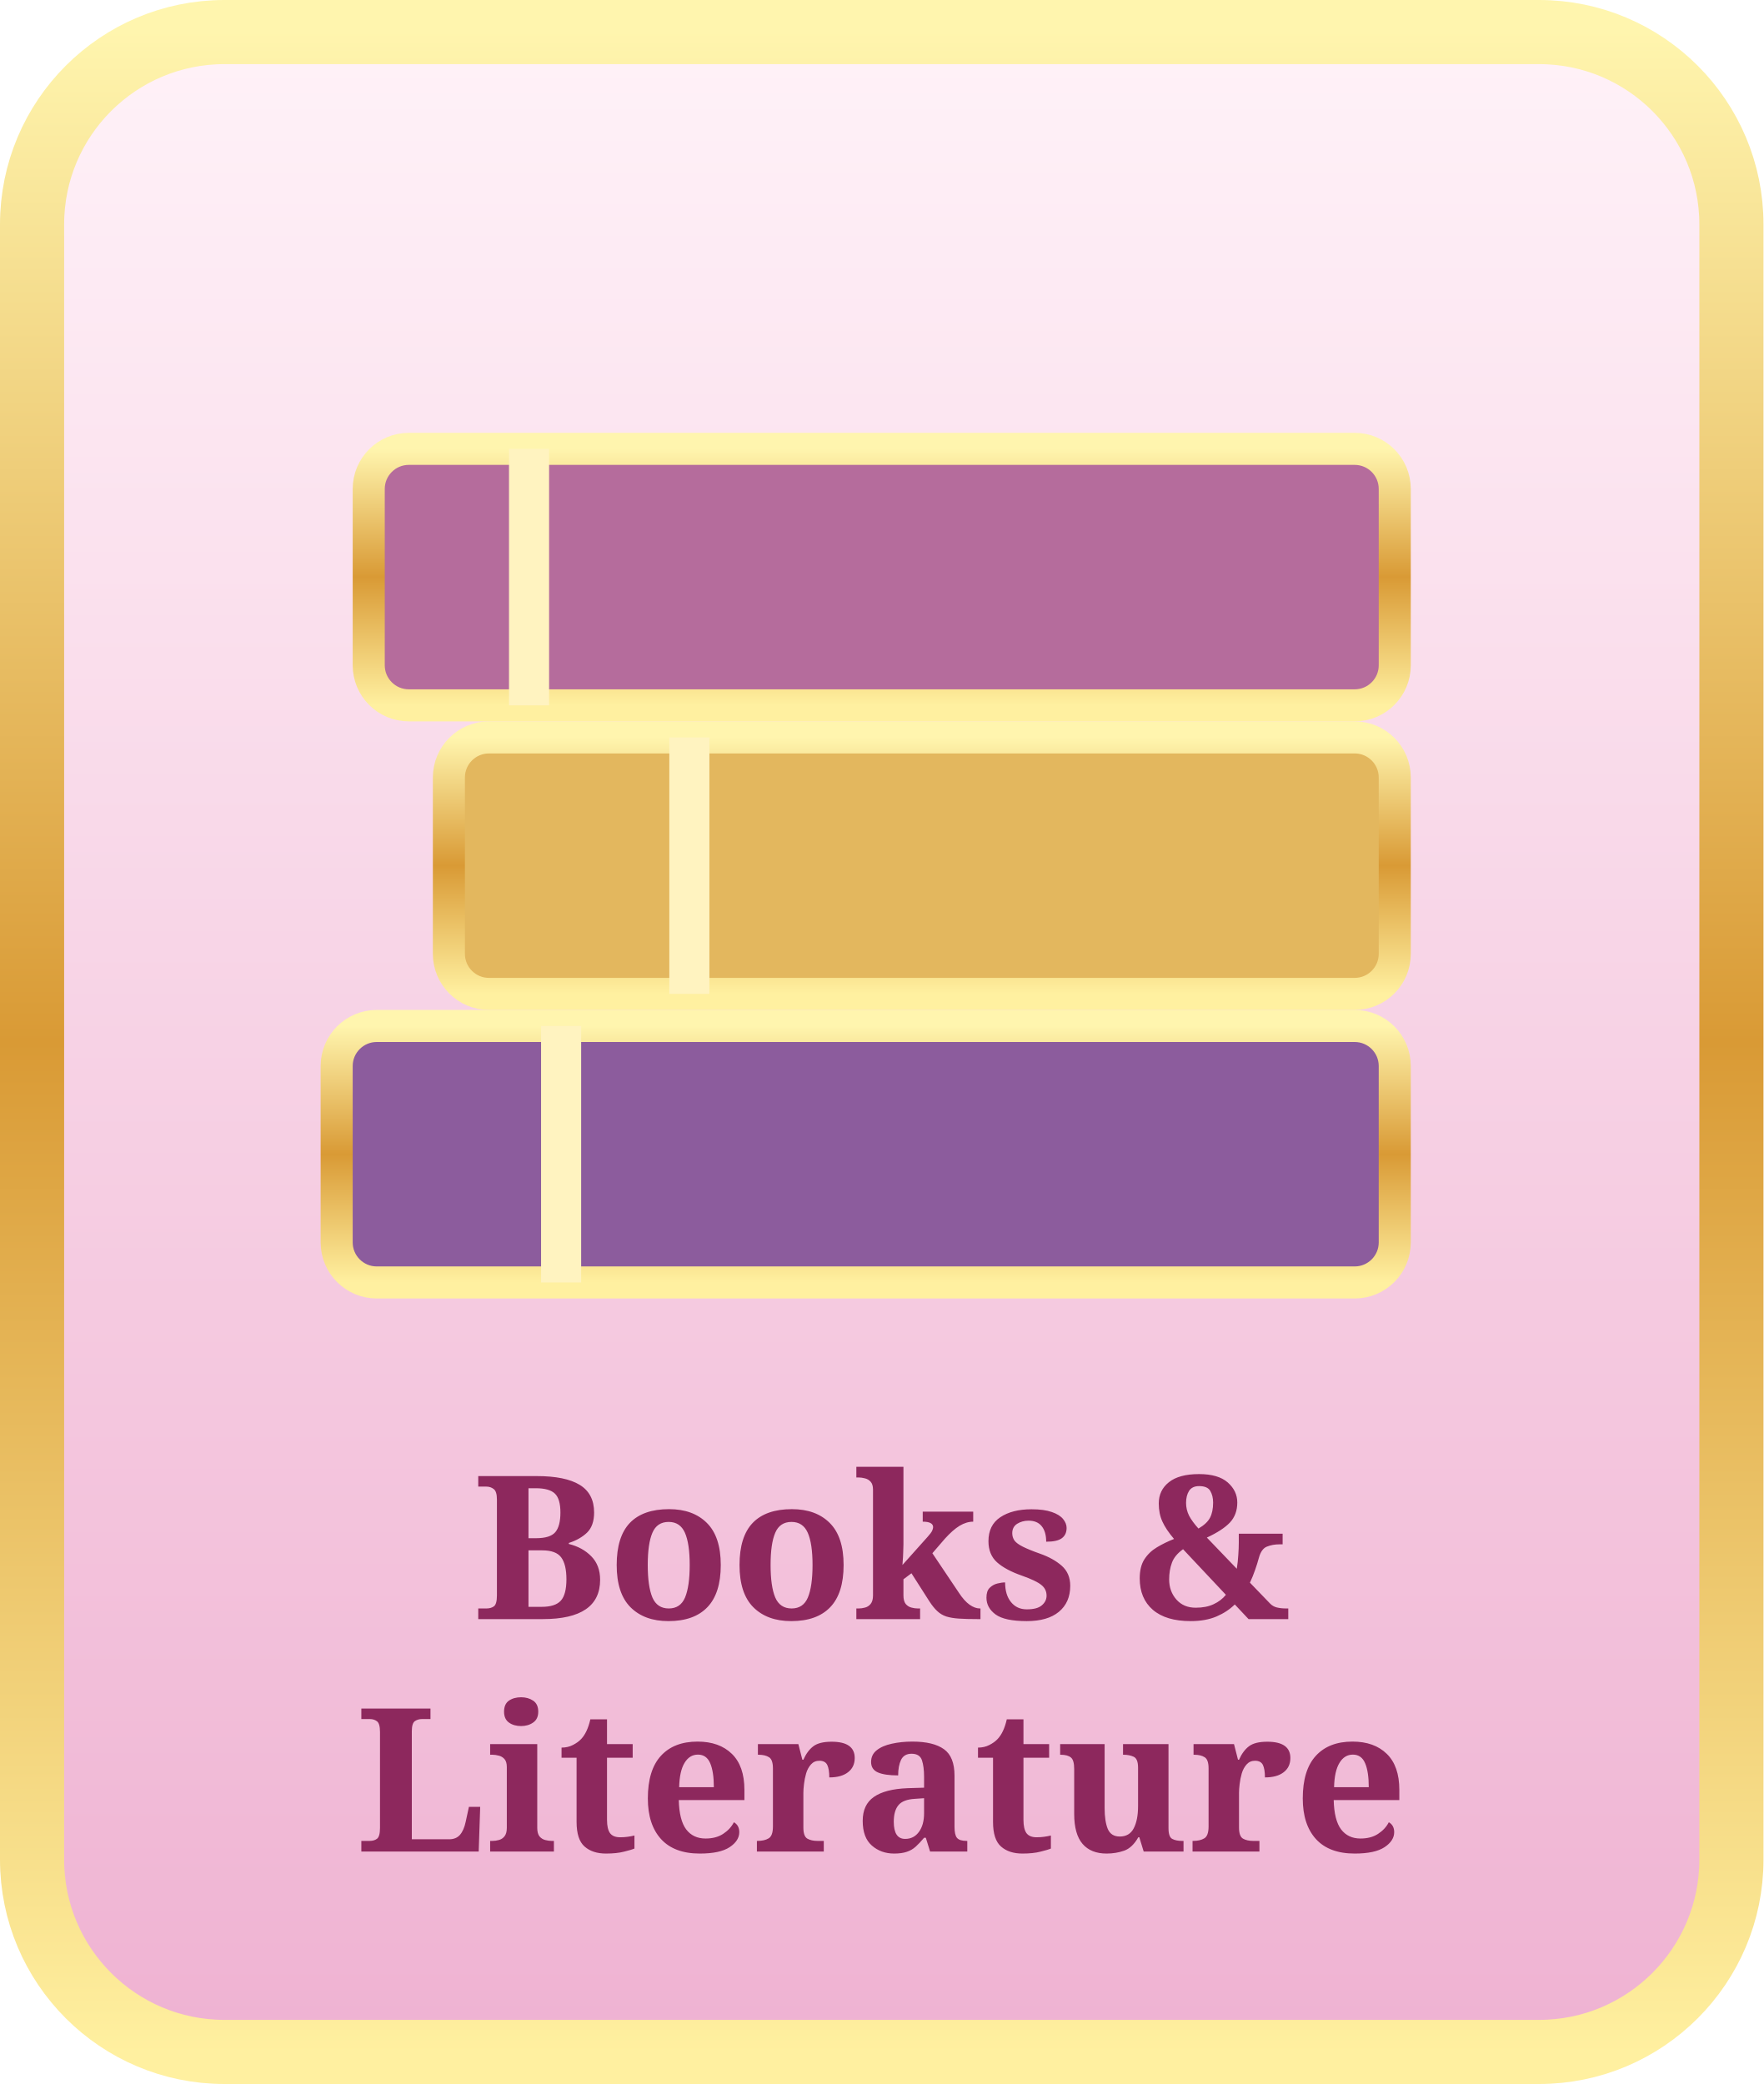
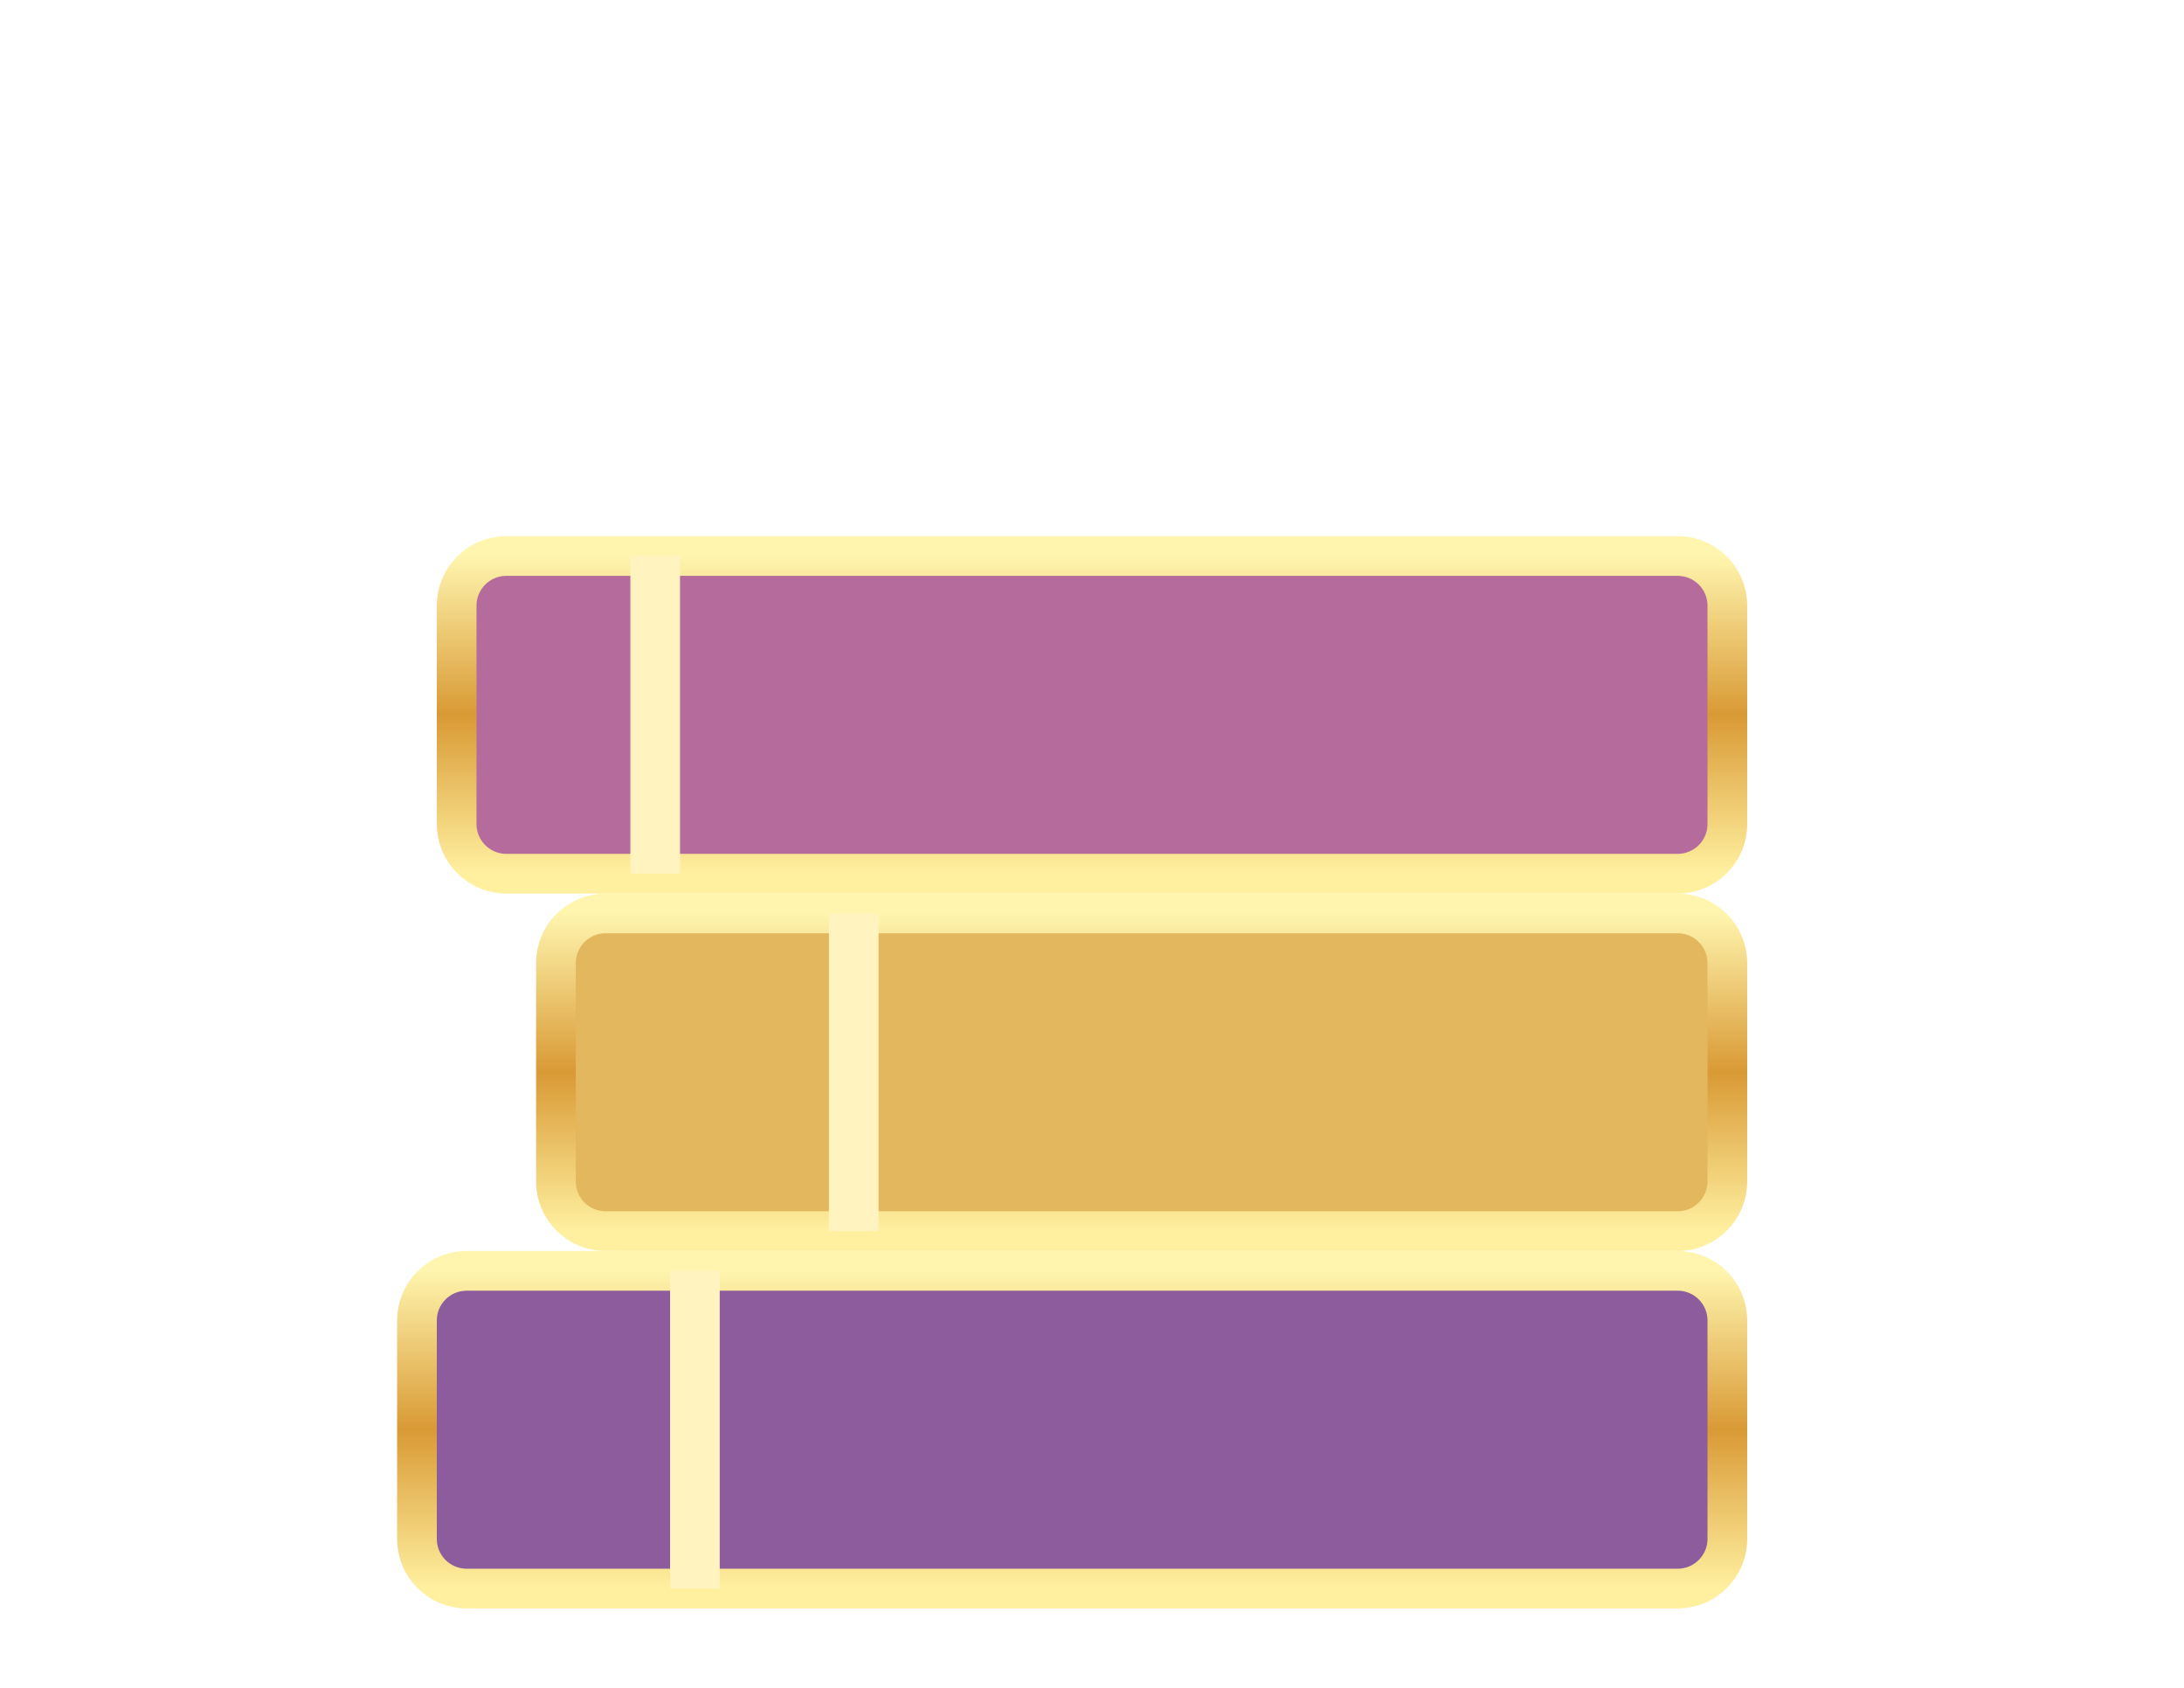
- <svg xmlns="http://www.w3.org/2000/svg" viewBox="0 0 220 260">
+ <svg xmlns="http://www.w3.org/2000/svg" viewBox="0 0 220 170">
  <defs>
    <linearGradient id="p" x2="0" y2="1">
      <stop stop-color="#fff2f8" />
      <stop offset="1" stop-color="#efb2d2" />
    </linearGradient>
    <linearGradient id="g" x2="0" y2="1">
      <stop stop-color="#fff5ae" />
      <stop offset=".5" stop-color="#d99a35" />
      <stop offset="1" stop-color="#fff0a0" />
    </linearGradient>
  </defs>
-   <rect x="4" y="4" width="212" height="252" rx="24" fill="url(#p)" stroke="url(#g)" stroke-width="8" />
  <g stroke="url(#g)" stroke-width="4">
    <rect x="46" y="56" width="128" height="32" rx="5" fill="#b56c9c" />
    <rect x="56" y="92" width="118" height="32" rx="5" fill="#e3b75e" />
    <rect x="42" y="128" width="132" height="32" rx="5" fill="#8c5c9d" />
  </g>
  <path d="M66 56v32m20 4v32m-16 4v32" stroke="#fff3c0" stroke-width="5" />
-   <text x="110" y="202" text-anchor="middle" font-family="Georgia" font-size="25" fill="#8d285d" font-weight="bold">Books &amp;</text>
-   <text x="110" y="231" text-anchor="middle" font-family="Georgia" font-size="25" fill="#8d285d" font-weight="bold">Literature</text>
</svg>
